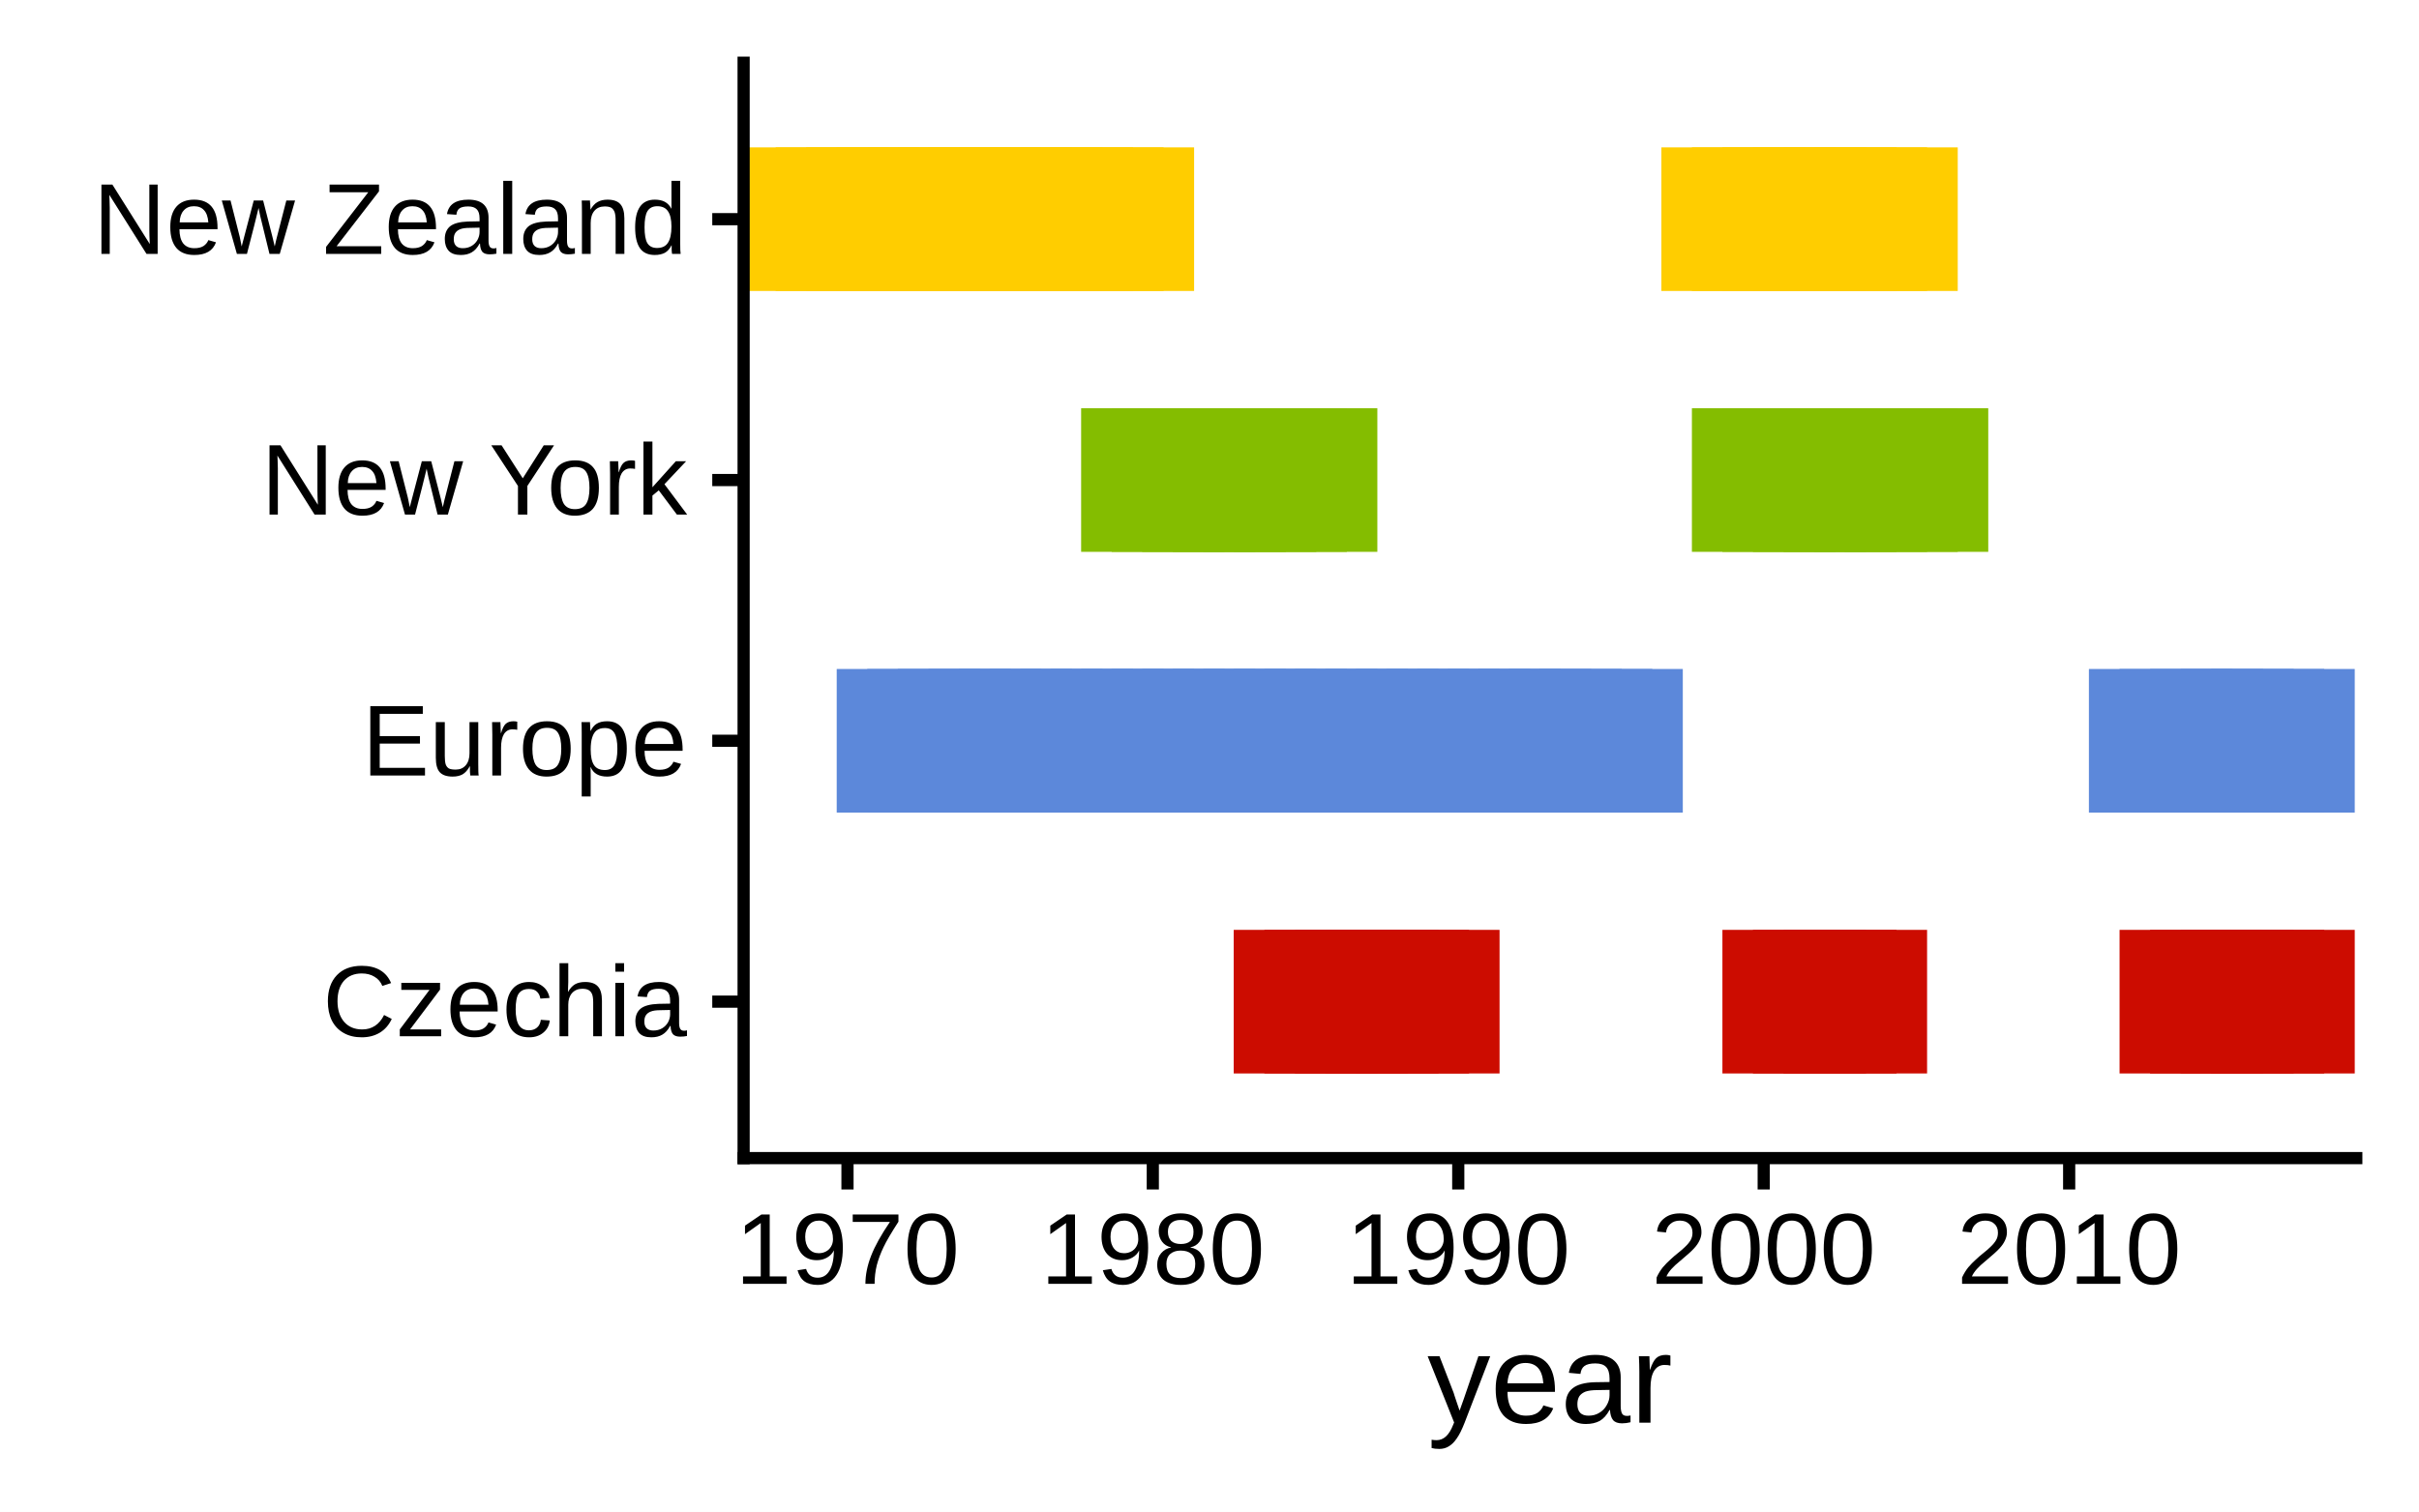
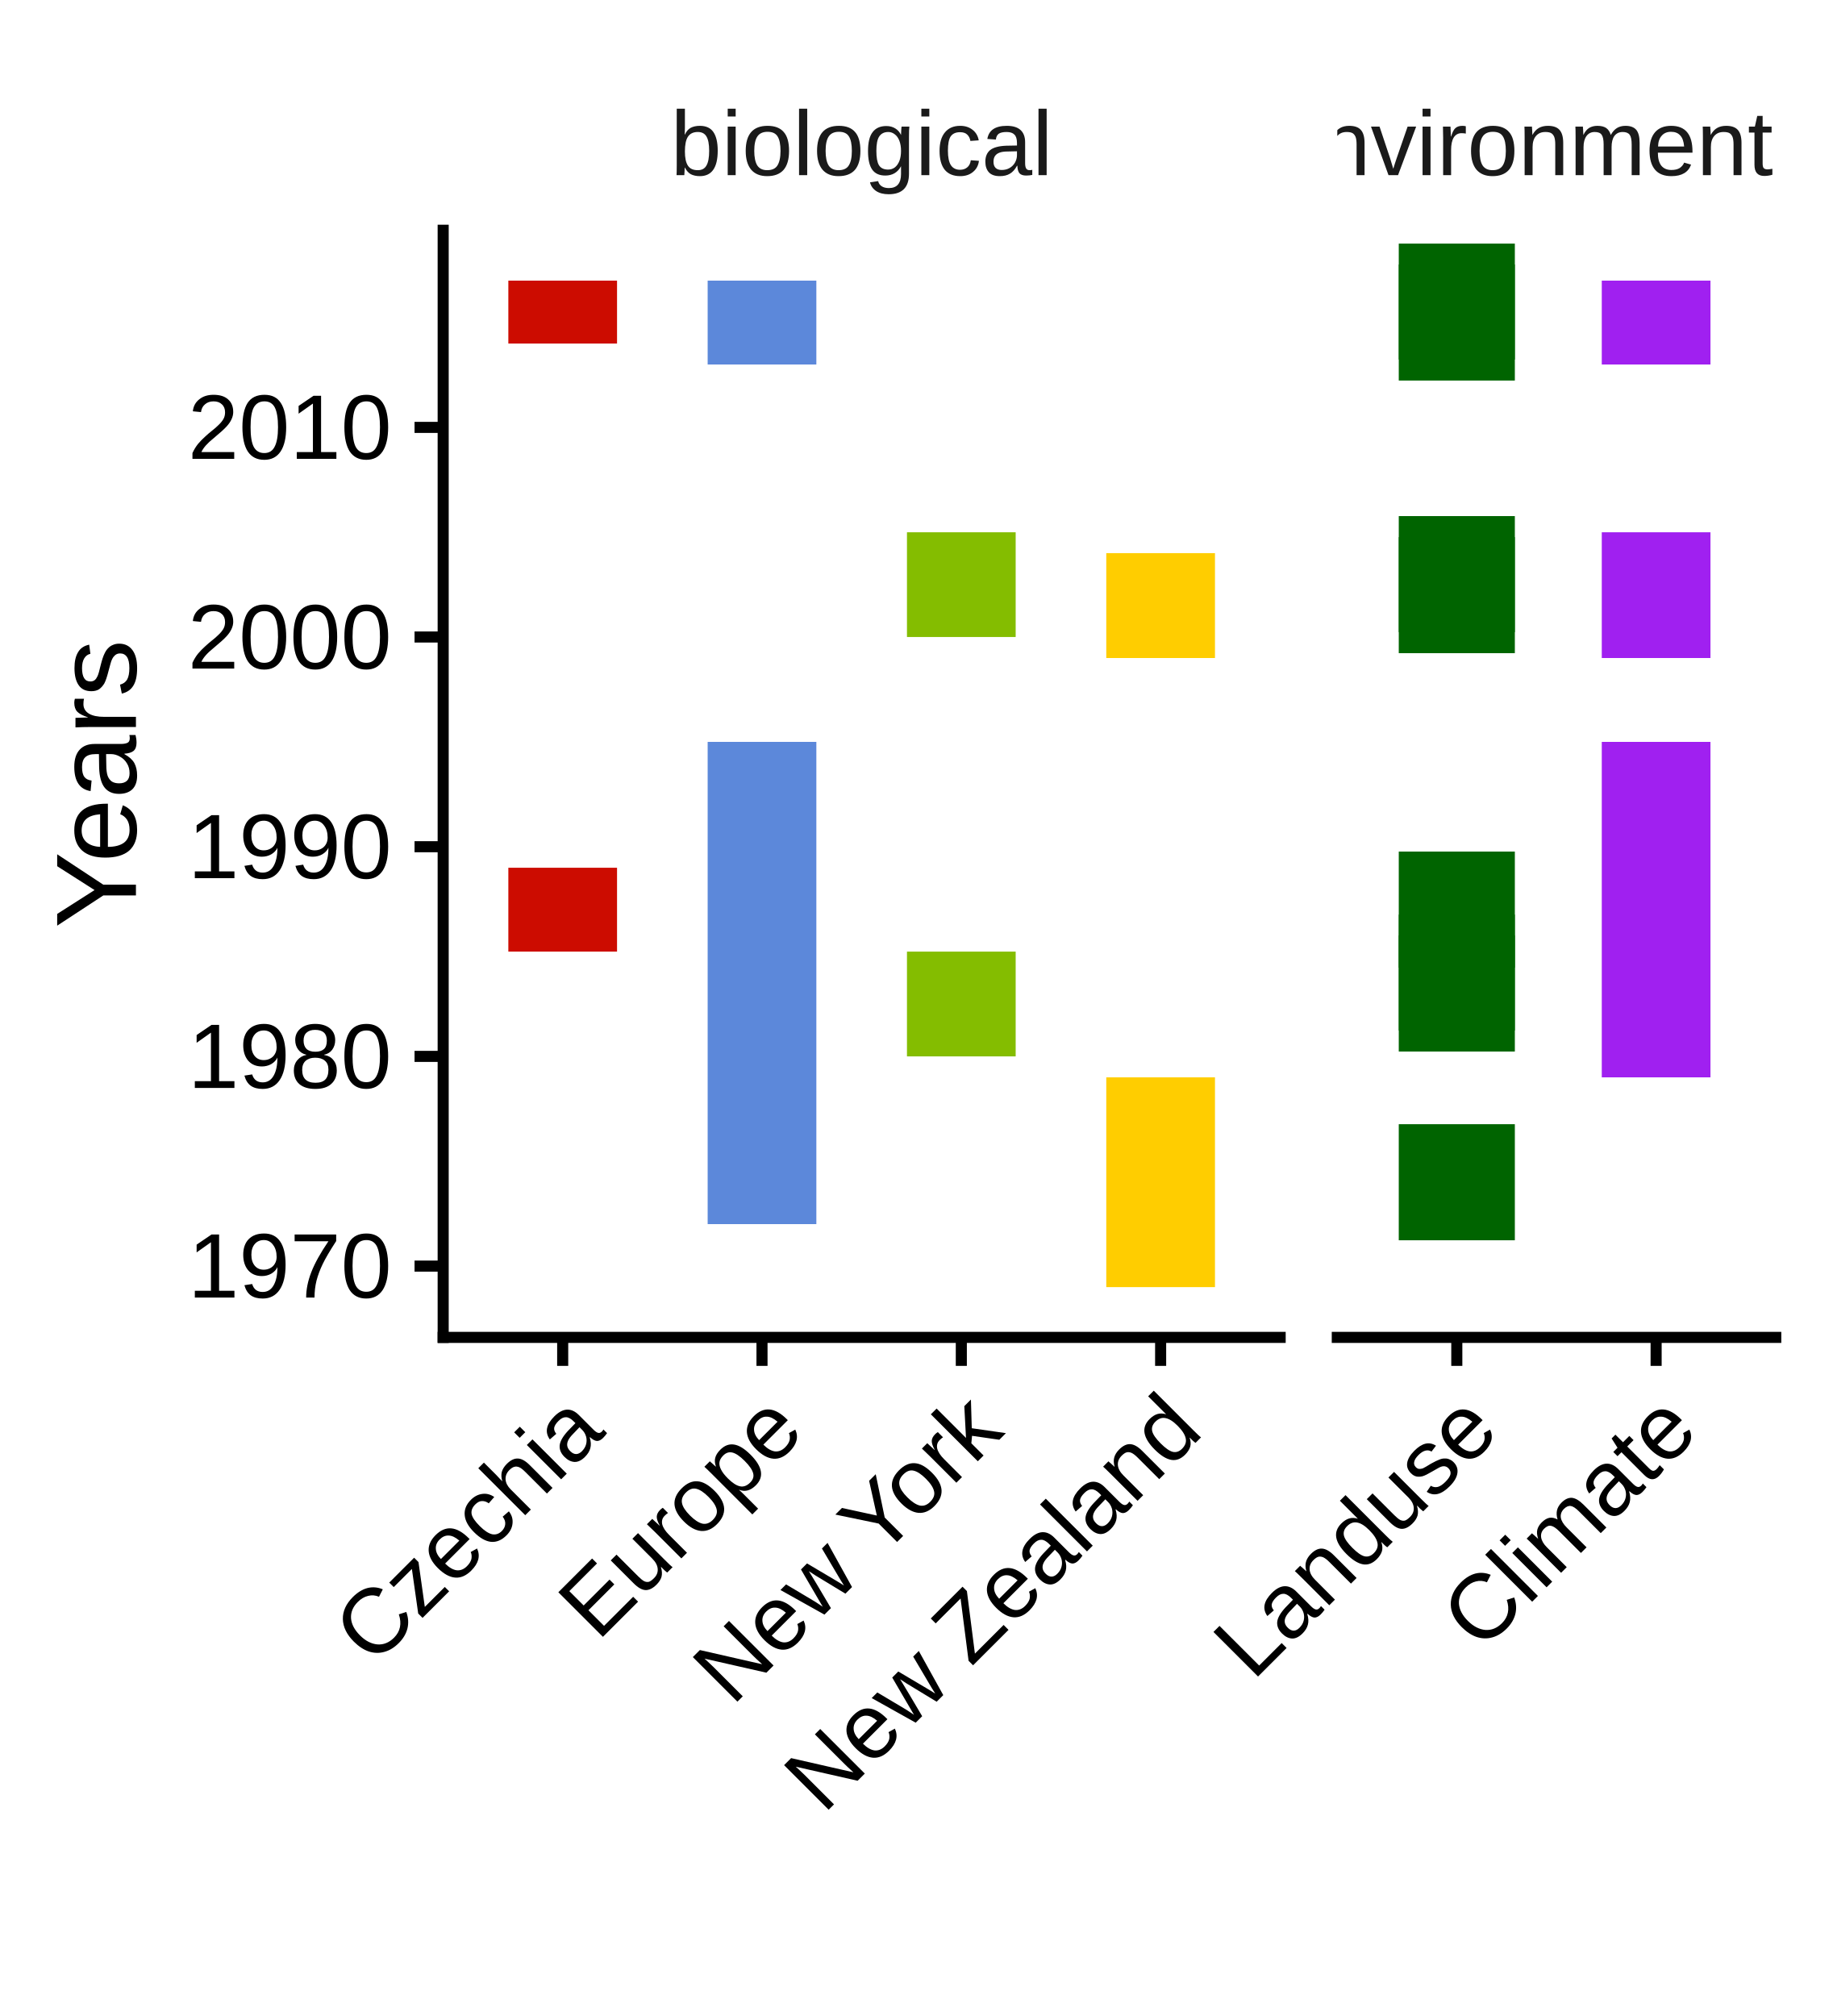
- <svg xmlns="http://www.w3.org/2000/svg" width="172.80pt" height="108.00pt" viewBox="0 0 172.80 108.00">
+ <svg xmlns="http://www.w3.org/2000/svg" width="144.00pt" height="158.40pt" viewBox="0 0 144.00 158.40">
  <g class="svglite">
    <defs>
      <style type="text/css">
    .svglite line, .svglite polyline, .svglite polygon, .svglite path, .svglite rect, .svglite circle {
      fill: none;
      stroke: #000000;
      stroke-linecap: round;
      stroke-linejoin: round;
      stroke-miterlimit: 10.00;
    }
    .svglite text {
      white-space: pre;
    }
    .svglite g.glyphgroup path {
      fill: inherit;
      stroke: none;
    }
  </style>
    </defs>
    <rect width="100%" height="100%" style="stroke: none; fill: #FFFFFF;" />
    <defs>
-       <clipPath id="cpMC4wMHwxNzIuODB8MC4wMHwxMDguMDA=">
-         <rect x="0.00" y="0.00" width="172.80" height="108.00" />
+       <clipPath id="cpMC4wMHwxNDQuMDB8MC4wMHwxNTguNDA=">
+         <rect x="0.00" y="0.00" width="144.00" height="158.40" />
      </clipPath>
    </defs>
-     <g clip-path="url(#cpMC4wMHwxNzIuODB8MC4wMHwxMDguMDA=)">
-       <rect x="0.00" y="0.00" width="172.80" height="108.00" style="stroke-width: 0.87; stroke: #FFFFFF; fill: #FFFFFF;" />
+     <g clip-path="url(#cpMC4wMHwxNDQuMDB8MC4wMHwxNTguNDA=)">
+       <rect x="0.00" y="-0" width="144.00" height="158.40" style="stroke-width: 0.87; stroke: #FFFFFF; fill: #FFFFFF;" />
    </g>
    <defs>
-       <clipPath id="cpNTMuMTJ8MTY4LjMyfDQuNDh8ODIuNzU=">
-         <rect x="53.12" y="4.48" width="115.20" height="78.26" />
+       <clipPath id="cpMzQuODJ8MTAwLjU4fDE4LjA5fDEwNS4wOA==">
+         <rect x="34.82" y="18.09" width="65.77" height="86.99" />
      </clipPath>
    </defs>
-     <g clip-path="url(#cpNTMuMTJ8MTY4LjMyfDQuNDh8ODIuNzU=)">
-       <polygon points="88.13,76.70 98.39,76.70 98.39,66.44 88.13,66.44 " style="stroke-width: 0.58; stroke: none; fill: #CC0C00;" />
-       <polygon points="90.32,76.70 100.57,76.70 100.57,66.44 90.32,66.44 " style="stroke-width: 0.58; stroke: none; fill: #CC0C00;" />
-       <polygon points="92.50,76.70 102.76,76.70 102.76,66.44 92.50,66.44 " style="stroke-width: 0.58; stroke: none; fill: #CC0C00;" />
-       <polygon points="94.68,76.70 104.94,76.70 104.94,66.44 94.68,66.44 " style="stroke-width: 0.58; stroke: none; fill: #CC0C00;" />
-       <polygon points="96.86,76.70 107.12,76.70 107.12,66.44 96.86,66.44 " style="stroke-width: 0.58; stroke: none; fill: #CC0C00;" />
-       <polygon points="123.04,76.70 133.30,76.70 133.30,66.44 123.04,66.44 " style="stroke-width: 0.58; stroke: none; fill: #CC0C00;" />
-       <polygon points="125.22,76.70 135.48,76.70 135.48,66.44 125.22,66.44 " style="stroke-width: 0.58; stroke: none; fill: #CC0C00;" />
-       <polygon points="127.41,76.70 137.66,76.70 137.66,66.44 127.41,66.44 " style="stroke-width: 0.58; stroke: none; fill: #CC0C00;" />
-       <polygon points="151.41,76.70 161.66,76.70 161.66,66.44 151.41,66.44 " style="stroke-width: 0.58; stroke: none; fill: #CC0C00;" />
-       <polygon points="153.59,76.70 163.85,76.70 163.85,66.44 153.59,66.44 " style="stroke-width: 0.58; stroke: none; fill: #CC0C00;" />
-       <polygon points="155.77,76.70 166.03,76.70 166.03,66.44 155.77,66.44 " style="stroke-width: 0.58; stroke: none; fill: #CC0C00;" />
-       <polygon points="157.95,76.70 168.21,76.70 168.21,66.44 157.95,66.44 " style="stroke-width: 0.58; stroke: none; fill: #CC0C00;" />
-       <polygon points="59.77,58.06 70.03,58.06 70.03,47.80 59.77,47.80 " style="stroke-width: 0.58; stroke: none; fill: #5C88DA;" />
-       <polygon points="61.95,58.06 72.21,58.06 72.21,47.80 61.95,47.80 " style="stroke-width: 0.58; stroke: none; fill: #5C88DA;" />
-       <polygon points="64.13,58.06 74.39,58.06 74.39,47.80 64.13,47.80 " style="stroke-width: 0.58; stroke: none; fill: #5C88DA;" />
-       <polygon points="66.32,58.06 76.58,58.06 76.58,47.80 66.32,47.80 " style="stroke-width: 0.58; stroke: none; fill: #5C88DA;" />
-       <polygon points="68.50,58.06 78.76,58.06 78.76,47.80 68.50,47.80 " style="stroke-width: 0.58; stroke: none; fill: #5C88DA;" />
-       <polygon points="70.68,58.06 80.94,58.06 80.94,47.80 70.68,47.80 " style="stroke-width: 0.58; stroke: none; fill: #5C88DA;" />
-       <polygon points="72.86,58.06 83.12,58.06 83.12,47.80 72.86,47.80 " style="stroke-width: 0.58; stroke: none; fill: #5C88DA;" />
-       <polygon points="75.04,58.06 85.30,58.06 85.30,47.80 75.04,47.80 " style="stroke-width: 0.58; stroke: none; fill: #5C88DA;" />
-       <polygon points="77.23,58.06 87.48,58.06 87.48,47.80 77.23,47.80 " style="stroke-width: 0.58; stroke: none; fill: #5C88DA;" />
-       <polygon points="79.41,58.06 89.67,58.06 89.67,47.80 79.41,47.80 " style="stroke-width: 0.58; stroke: none; fill: #5C88DA;" />
-       <polygon points="81.59,58.06 91.85,58.06 91.85,47.80 81.59,47.80 " style="stroke-width: 0.58; stroke: none; fill: #5C88DA;" />
-       <polygon points="83.77,58.06 94.03,58.06 94.03,47.80 83.77,47.80 " style="stroke-width: 0.58; stroke: none; fill: #5C88DA;" />
-       <polygon points="85.95,58.06 96.21,58.06 96.21,47.80 85.95,47.80 " style="stroke-width: 0.58; stroke: none; fill: #5C88DA;" />
-       <polygon points="88.13,58.06 98.39,58.06 98.39,47.80 88.13,47.80 " style="stroke-width: 0.58; stroke: none; fill: #5C88DA;" />
-       <polygon points="90.32,58.06 100.57,58.06 100.57,47.80 90.32,47.80 " style="stroke-width: 0.58; stroke: none; fill: #5C88DA;" />
-       <polygon points="92.50,58.06 102.76,58.06 102.76,47.80 92.50,47.80 " style="stroke-width: 0.58; stroke: none; fill: #5C88DA;" />
-       <polygon points="94.68,58.06 104.94,58.06 104.94,47.80 94.68,47.80 " style="stroke-width: 0.58; stroke: none; fill: #5C88DA;" />
-       <polygon points="96.86,58.06 107.12,58.06 107.12,47.80 96.86,47.80 " style="stroke-width: 0.58; stroke: none; fill: #5C88DA;" />
-       <polygon points="99.04,58.06 109.30,58.06 109.30,47.80 99.04,47.80 " style="stroke-width: 0.58; stroke: none; fill: #5C88DA;" />
-       <polygon points="101.23,58.06 111.48,58.06 111.48,47.80 101.23,47.80 " style="stroke-width: 0.58; stroke: none; fill: #5C88DA;" />
-       <polygon points="103.41,58.06 113.67,58.06 113.67,47.80 103.41,47.80 " style="stroke-width: 0.58; stroke: none; fill: #5C88DA;" />
-       <polygon points="105.59,58.06 115.85,58.06 115.85,47.80 105.59,47.80 " style="stroke-width: 0.58; stroke: none; fill: #5C88DA;" />
-       <polygon points="107.77,58.06 118.03,58.06 118.03,47.80 107.77,47.80 " style="stroke-width: 0.58; stroke: none; fill: #5C88DA;" />
-       <polygon points="109.95,58.06 120.21,58.06 120.21,47.80 109.95,47.80 " style="stroke-width: 0.58; stroke: none; fill: #5C88DA;" />
-       <polygon points="149.22,58.06 159.48,58.06 159.48,47.80 149.22,47.80 " style="stroke-width: 0.58; stroke: none; fill: #5C88DA;" />
-       <polygon points="151.41,58.06 161.66,58.06 161.66,47.80 151.41,47.80 " style="stroke-width: 0.58; stroke: none; fill: #5C88DA;" />
-       <polygon points="153.59,58.06 163.85,58.06 163.85,47.80 153.59,47.80 " style="stroke-width: 0.58; stroke: none; fill: #5C88DA;" />
-       <polygon points="155.77,58.06 166.03,58.06 166.03,47.80 155.77,47.80 " style="stroke-width: 0.58; stroke: none; fill: #5C88DA;" />
-       <polygon points="157.95,58.06 168.21,58.06 168.21,47.80 157.95,47.80 " style="stroke-width: 0.58; stroke: none; fill: #5C88DA;" />
-       <polygon points="77.23,39.43 87.48,39.43 87.48,29.17 77.23,29.17 " style="stroke-width: 0.58; stroke: none; fill: #84BD00;" />
-       <polygon points="79.41,39.43 89.67,39.43 89.67,29.17 79.41,29.17 " style="stroke-width: 0.58; stroke: none; fill: #84BD00;" />
-       <polygon points="81.59,39.43 91.85,39.43 91.85,29.17 81.59,29.17 " style="stroke-width: 0.58; stroke: none; fill: #84BD00;" />
-       <polygon points="83.77,39.43 94.03,39.43 94.03,29.17 83.77,29.17 " style="stroke-width: 0.58; stroke: none; fill: #84BD00;" />
-       <polygon points="85.95,39.43 96.21,39.43 96.21,29.17 85.95,29.17 " style="stroke-width: 0.58; stroke: none; fill: #84BD00;" />
-       <polygon points="88.13,39.43 98.39,39.43 98.39,29.17 88.13,29.17 " style="stroke-width: 0.58; stroke: none; fill: #84BD00;" />
-       <polygon points="120.86,39.43 131.12,39.43 131.12,29.17 120.86,29.17 " style="stroke-width: 0.58; stroke: none; fill: #84BD00;" />
-       <polygon points="123.04,39.43 133.30,39.43 133.30,29.17 123.04,29.17 " style="stroke-width: 0.58; stroke: none; fill: #84BD00;" />
-       <polygon points="125.22,39.43 135.48,39.43 135.48,29.17 125.22,29.17 " style="stroke-width: 0.58; stroke: none; fill: #84BD00;" />
-       <polygon points="127.41,39.43 137.66,39.43 137.66,29.17 127.41,29.17 " style="stroke-width: 0.58; stroke: none; fill: #84BD00;" />
-       <polygon points="129.59,39.43 139.85,39.43 139.85,29.17 129.59,29.17 " style="stroke-width: 0.58; stroke: none; fill: #84BD00;" />
-       <polygon points="131.77,39.43 142.03,39.43 142.03,29.17 131.77,29.17 " style="stroke-width: 0.58; stroke: none; fill: #84BD00;" />
-       <polygon points="53.23,20.79 63.48,20.79 63.48,10.53 53.23,10.53 " style="stroke-width: 0.58; stroke: none; fill: #FFCD00;" />
-       <polygon points="55.41,20.79 65.67,20.79 65.67,10.53 55.41,10.53 " style="stroke-width: 0.58; stroke: none; fill: #FFCD00;" />
-       <polygon points="57.59,20.79 67.85,20.79 67.85,10.53 57.59,10.53 " style="stroke-width: 0.58; stroke: none; fill: #FFCD00;" />
-       <polygon points="59.77,20.79 70.03,20.79 70.03,10.53 59.77,10.53 " style="stroke-width: 0.58; stroke: none; fill: #FFCD00;" />
-       <polygon points="61.95,20.79 72.21,20.79 72.21,10.53 61.95,10.53 " style="stroke-width: 0.58; stroke: none; fill: #FFCD00;" />
-       <polygon points="64.13,20.79 74.39,20.79 74.39,10.53 64.13,10.53 " style="stroke-width: 0.58; stroke: none; fill: #FFCD00;" />
-       <polygon points="66.32,20.79 76.58,20.79 76.58,10.53 66.32,10.53 " style="stroke-width: 0.58; stroke: none; fill: #FFCD00;" />
-       <polygon points="68.50,20.79 78.76,20.79 78.76,10.53 68.50,10.53 " style="stroke-width: 0.58; stroke: none; fill: #FFCD00;" />
-       <polygon points="70.68,20.79 80.94,20.79 80.94,10.53 70.68,10.53 " style="stroke-width: 0.58; stroke: none; fill: #FFCD00;" />
-       <polygon points="72.86,20.79 83.12,20.79 83.12,10.53 72.86,10.53 " style="stroke-width: 0.58; stroke: none; fill: #FFCD00;" />
-       <polygon points="75.04,20.79 85.30,20.79 85.30,10.53 75.04,10.53 " style="stroke-width: 0.58; stroke: none; fill: #FFCD00;" />
-       <polygon points="118.68,20.79 128.94,20.79 128.94,10.53 118.68,10.53 " style="stroke-width: 0.58; stroke: none; fill: #FFCD00;" />
-       <polygon points="120.86,20.79 131.12,20.79 131.12,10.53 120.86,10.53 " style="stroke-width: 0.58; stroke: none; fill: #FFCD00;" />
-       <polygon points="123.04,20.79 133.30,20.79 133.30,10.53 123.04,10.53 " style="stroke-width: 0.58; stroke: none; fill: #FFCD00;" />
-       <polygon points="125.22,20.79 135.48,20.79 135.48,10.53 125.22,10.53 " style="stroke-width: 0.58; stroke: none; fill: #FFCD00;" />
-       <polygon points="127.41,20.79 137.66,20.79 137.66,10.53 127.41,10.53 " style="stroke-width: 0.58; stroke: none; fill: #FFCD00;" />
-       <polygon points="129.59,20.79 139.85,20.79 139.85,10.53 129.59,10.53 " style="stroke-width: 0.58; stroke: none; fill: #FFCD00;" />
+     <g clip-path="url(#cpMzQuODJ8MTAwLjU4fDE4LjA5fDEwNS4wOA==)">
+       <line x1="44.21" y1="74.77" x2="44.21" y2="68.18" style="stroke-width: 8.54; stroke: #CC0C00; stroke-linecap: butt;" />
+       <line x1="44.21" y1="26.99" x2="44.21" y2="22.05" style="stroke-width: 8.54; stroke: #CC0C00; stroke-linecap: butt;" />
+       <line x1="75.53" y1="83.00" x2="75.53" y2="74.77" style="stroke-width: 8.54; stroke: #84BD00; stroke-linecap: butt;" />
+       <line x1="75.53" y1="50.05" x2="75.53" y2="41.82" style="stroke-width: 8.54; stroke: #84BD00; stroke-linecap: butt;" />
+       <line x1="91.19" y1="101.13" x2="91.19" y2="84.65" style="stroke-width: 8.54; stroke: #FFCD00; stroke-linecap: butt;" />
+       <line x1="91.19" y1="51.70" x2="91.19" y2="43.46" style="stroke-width: 8.54; stroke: #FFCD00; stroke-linecap: butt;" />
+       <line x1="59.87" y1="96.18" x2="59.87" y2="58.29" style="stroke-width: 8.54; stroke: #5C88DA; stroke-linecap: butt;" />
+       <line x1="59.87" y1="28.64" x2="59.87" y2="22.05" style="stroke-width: 8.54; stroke: #5C88DA; stroke-linecap: butt;" />
    </g>
-     <g clip-path="url(#cpMC4wMHwxNzIuODB8MC4wMHwxMDguMDA=)">
-       <polyline points="53.12,82.75 53.12,4.48 " style="stroke-width: 0.87; stroke-linecap: square;" />
-       <text x="49.08" y="74.04" text-anchor="end" style="font-size: 7.20px; font-family: &quot;Liberation Sans&quot;;" textLength="25.97px" lengthAdjust="spacingAndGlyphs">Czechia</text>
-       <text x="49.08" y="55.41" text-anchor="end" style="font-size: 7.20px; font-family: &quot;Liberation Sans&quot;;" textLength="23.19px" lengthAdjust="spacingAndGlyphs">Europe</text>
-       <text x="49.08" y="36.77" text-anchor="end" style="font-size: 7.20px; font-family: &quot;Liberation Sans&quot;;" textLength="30.38px" lengthAdjust="spacingAndGlyphs">New York</text>
-       <text x="49.08" y="18.14" text-anchor="end" style="font-size: 7.20px; font-family: &quot;Liberation Sans&quot;;" textLength="42.36px" lengthAdjust="spacingAndGlyphs">New Zealand</text>
-       <polyline points="50.88,71.57 53.12,71.57 " style="stroke-width: 0.87; stroke-linecap: butt;" />
-       <polyline points="50.88,52.93 53.12,52.93 " style="stroke-width: 0.87; stroke-linecap: butt;" />
-       <polyline points="50.88,34.30 53.12,34.30 " style="stroke-width: 0.87; stroke-linecap: butt;" />
-       <polyline points="50.88,15.66 53.12,15.66 " style="stroke-width: 0.87; stroke-linecap: butt;" />
-       <polyline points="53.12,82.75 168.32,82.75 " style="stroke-width: 0.87; stroke-linecap: square;" />
-       <polyline points="60.54,84.99 60.54,82.75 " style="stroke-width: 0.87; stroke-linecap: butt;" />
-       <polyline points="82.35,84.99 82.35,82.75 " style="stroke-width: 0.87; stroke-linecap: butt;" />
-       <polyline points="104.17,84.99 104.17,82.75 " style="stroke-width: 0.87; stroke-linecap: butt;" />
-       <polyline points="125.99,84.99 125.99,82.75 " style="stroke-width: 0.87; stroke-linecap: butt;" />
-       <polyline points="147.81,84.99 147.81,82.75 " style="stroke-width: 0.87; stroke-linecap: butt;" />
-       <text x="60.54" y="91.73" text-anchor="middle" style="font-size: 7.20px; font-family: &quot;Liberation Sans&quot;;" textLength="16.00px" lengthAdjust="spacingAndGlyphs">1970</text>
-       <text x="82.35" y="91.73" text-anchor="middle" style="font-size: 7.20px; font-family: &quot;Liberation Sans&quot;;" textLength="16.00px" lengthAdjust="spacingAndGlyphs">1980</text>
-       <text x="104.17" y="91.73" text-anchor="middle" style="font-size: 7.20px; font-family: &quot;Liberation Sans&quot;;" textLength="16.00px" lengthAdjust="spacingAndGlyphs">1990</text>
-       <text x="125.99" y="91.73" text-anchor="middle" style="font-size: 7.20px; font-family: &quot;Liberation Sans&quot;;" textLength="16.00px" lengthAdjust="spacingAndGlyphs">2000</text>
-       <text x="147.81" y="91.73" text-anchor="middle" style="font-size: 7.20px; font-family: &quot;Liberation Sans&quot;;" textLength="16.00px" lengthAdjust="spacingAndGlyphs">2010</text>
-       <text x="101.97" y="101.65" style="font-size: 9.00px; font-family: &quot;Liberation Sans&quot;;" textLength="17.50px" lengthAdjust="spacingAndGlyphs">year</text>
+     <g clip-path="url(#cpMC4wMHwxNDQuMDB8MC4wMHwxNTguNDA=)">
+ </g>
+     <defs>
+       <clipPath id="cpMTA1LjA3fDEzOS41MnwxOC4wOXwxMDUuMDg=">
+         <rect x="105.07" y="18.09" width="34.45" height="86.99" />
+       </clipPath>
+     </defs>
+     <g clip-path="url(#cpMTA1LjA3fDEzOS41MnwxOC4wOXwxMDUuMDg=)">
+       <polygon points="109.90,76.03 119.02,76.03 119.02,66.91 109.90,66.91 " style="stroke-width: 0.58; stroke: none; fill: #006400;" />
+       <polygon points="109.90,28.25 119.02,28.25 119.02,19.14 109.90,19.14 " style="stroke-width: 0.58; stroke: none; fill: #006400;" />
+       <polygon points="109.90,82.62 119.02,82.62 119.02,73.50 109.90,73.50 " style="stroke-width: 0.58; stroke: none; fill: #006400;" />
+       <polygon points="109.90,49.67 119.02,49.67 119.02,40.55 109.90,40.55 " style="stroke-width: 0.58; stroke: none; fill: #006400;" />
+       <polygon points="109.90,97.45 119.02,97.45 119.02,88.33 109.90,88.33 " style="stroke-width: 0.58; stroke: none; fill: #006400;" />
+       <polygon points="109.90,51.32 119.02,51.32 119.02,42.20 109.90,42.20 " style="stroke-width: 0.58; stroke: none; fill: #006400;" />
+       <polygon points="109.90,80.97 119.02,80.97 119.02,71.86 109.90,71.86 " style="stroke-width: 0.58; stroke: none; fill: #006400;" />
+       <polygon points="109.90,29.90 119.02,29.90 119.02,20.78 109.90,20.78 " style="stroke-width: 0.58; stroke: none; fill: #006400;" />
+       <line x1="130.12" y1="84.65" x2="130.12" y2="58.29" style="stroke-width: 8.54; stroke: #A020F0; stroke-linecap: butt;" />
+       <line x1="130.12" y1="51.70" x2="130.12" y2="41.82" style="stroke-width: 8.54; stroke: #A020F0; stroke-linecap: butt;" />
+       <line x1="130.12" y1="28.64" x2="130.12" y2="22.05" style="stroke-width: 8.54; stroke: #A020F0; stroke-linecap: butt;" />
+     </g>
+     <g clip-path="url(#cpMC4wMHwxNDQuMDB8MC4wMHwxNTguNDA=)">
+ </g>
+     <defs>
+       <clipPath id="cpMzQuODJ8MTAwLjU4fDQuNDh8MTguMDk=">
+         <rect x="34.82" y="4.48" width="65.77" height="13.61" />
+       </clipPath>
+     </defs>
+     <g clip-path="url(#cpMzQuODJ8MTAwLjU4fDQuNDh8MTguMDk=)">
+       <text x="67.70" y="13.76" text-anchor="middle" style="font-size: 7.20px;fill: #1A1A1A; font-family: &quot;Liberation Sans&quot;;" textLength="29.97px" lengthAdjust="spacingAndGlyphs">biological</text>
+     </g>
+     <g clip-path="url(#cpMC4wMHwxNDQuMDB8MC4wMHwxNTguNDA=)">
+ </g>
+     <defs>
+       <clipPath id="cpMTA1LjA3fDEzOS41Mnw0LjQ4fDE4LjA5">
+         <rect x="105.07" y="4.48" width="34.45" height="13.61" />
+       </clipPath>
+     </defs>
+     <g clip-path="url(#cpMTA1LjA3fDEzOS41Mnw0LjQ4fDE4LjA5)">
+       <text x="122.29" y="13.76" text-anchor="middle" style="font-size: 7.20px;fill: #1A1A1A; font-family: &quot;Liberation Sans&quot;;" textLength="45.16px" lengthAdjust="spacingAndGlyphs">environmental</text>
+     </g>
+     <g clip-path="url(#cpMC4wMHwxNDQuMDB8MC4wMHwxNTguNDA=)">
+       <polyline points="34.82,105.08 100.58,105.08 " style="stroke-width: 0.87; stroke-linecap: square;" />
+       <polyline points="44.21,107.32 44.21,105.08 " style="stroke-width: 0.87; stroke-linecap: butt;" />
+       <polyline points="59.87,107.32 59.87,105.08 " style="stroke-width: 0.87; stroke-linecap: butt;" />
+       <polyline points="75.53,107.32 75.53,105.08 " style="stroke-width: 0.87; stroke-linecap: butt;" />
+       <polyline points="91.19,107.32 91.19,105.08 " style="stroke-width: 0.87; stroke-linecap: butt;" />
+       <text transform="translate(47.71,112.61) rotate(-45)" text-anchor="end" style="font-size: 7.20px; font-family: &quot;Liberation Sans&quot;;" textLength="25.97px" lengthAdjust="spacingAndGlyphs">Czechia</text>
+       <text transform="translate(63.37,112.61) rotate(-45)" text-anchor="end" style="font-size: 7.20px; font-family: &quot;Liberation Sans&quot;;" textLength="23.19px" lengthAdjust="spacingAndGlyphs">Europe</text>
+       <text transform="translate(79.03,112.61) rotate(-45)" text-anchor="end" style="font-size: 7.20px; font-family: &quot;Liberation Sans&quot;;" textLength="30.38px" lengthAdjust="spacingAndGlyphs">New York</text>
+       <text transform="translate(94.69,112.61) rotate(-45)" text-anchor="end" style="font-size: 7.20px; font-family: &quot;Liberation Sans&quot;;" textLength="42.36px" lengthAdjust="spacingAndGlyphs">New Zealand</text>
+       <polyline points="105.07,105.08 139.52,105.08 " style="stroke-width: 0.87; stroke-linecap: square;" />
+       <polyline points="114.46,107.32 114.46,105.08 " style="stroke-width: 0.87; stroke-linecap: butt;" />
+       <polyline points="130.12,107.32 130.12,105.08 " style="stroke-width: 0.87; stroke-linecap: butt;" />
+       <text transform="translate(117.96,112.61) rotate(-45)" text-anchor="end" style="font-size: 7.20px; font-family: &quot;Liberation Sans&quot;;" textLength="27.59px" lengthAdjust="spacingAndGlyphs">Landuse</text>
+       <text transform="translate(133.62,112.61) rotate(-45)" text-anchor="end" style="font-size: 7.20px; font-family: &quot;Liberation Sans&quot;;" textLength="24.36px" lengthAdjust="spacingAndGlyphs">Climate</text>
+       <polyline points="34.82,105.08 34.82,18.09 " style="stroke-width: 0.87; stroke-linecap: square;" />
+       <text x="30.78" y="101.95" text-anchor="end" style="font-size: 7.20px; font-family: &quot;Liberation Sans&quot;;" textLength="16.00px" lengthAdjust="spacingAndGlyphs">1970</text>
+       <text x="30.78" y="85.48" text-anchor="end" style="font-size: 7.20px; font-family: &quot;Liberation Sans&quot;;" textLength="16.00px" lengthAdjust="spacingAndGlyphs">1980</text>
+       <text x="30.78" y="69.00" text-anchor="end" style="font-size: 7.20px; font-family: &quot;Liberation Sans&quot;;" textLength="16.00px" lengthAdjust="spacingAndGlyphs">1990</text>
+       <text x="30.78" y="52.53" text-anchor="end" style="font-size: 7.20px; font-family: &quot;Liberation Sans&quot;;" textLength="16.00px" lengthAdjust="spacingAndGlyphs">2000</text>
+       <text x="30.78" y="36.05" text-anchor="end" style="font-size: 7.20px; font-family: &quot;Liberation Sans&quot;;" textLength="16.00px" lengthAdjust="spacingAndGlyphs">2010</text>
+       <polyline points="32.57,99.48 34.82,99.48 " style="stroke-width: 0.87; stroke-linecap: butt;" />
+       <polyline points="32.57,83.00 34.82,83.00 " style="stroke-width: 0.87; stroke-linecap: butt;" />
+       <polyline points="32.57,66.53 34.82,66.53 " style="stroke-width: 0.87; stroke-linecap: butt;" />
+       <polyline points="32.57,50.05 34.82,50.05 " style="stroke-width: 0.87; stroke-linecap: butt;" />
+       <polyline points="32.57,33.58 34.82,33.58 " style="stroke-width: 0.87; stroke-linecap: butt;" />
+       <text transform="translate(10.68,61.59) rotate(-90)" text-anchor="middle" style="font-size: 9.00px; font-family: &quot;Liberation Sans&quot;;" textLength="22.67px" lengthAdjust="spacingAndGlyphs">Years</text>
    </g>
  </g>
</svg>
